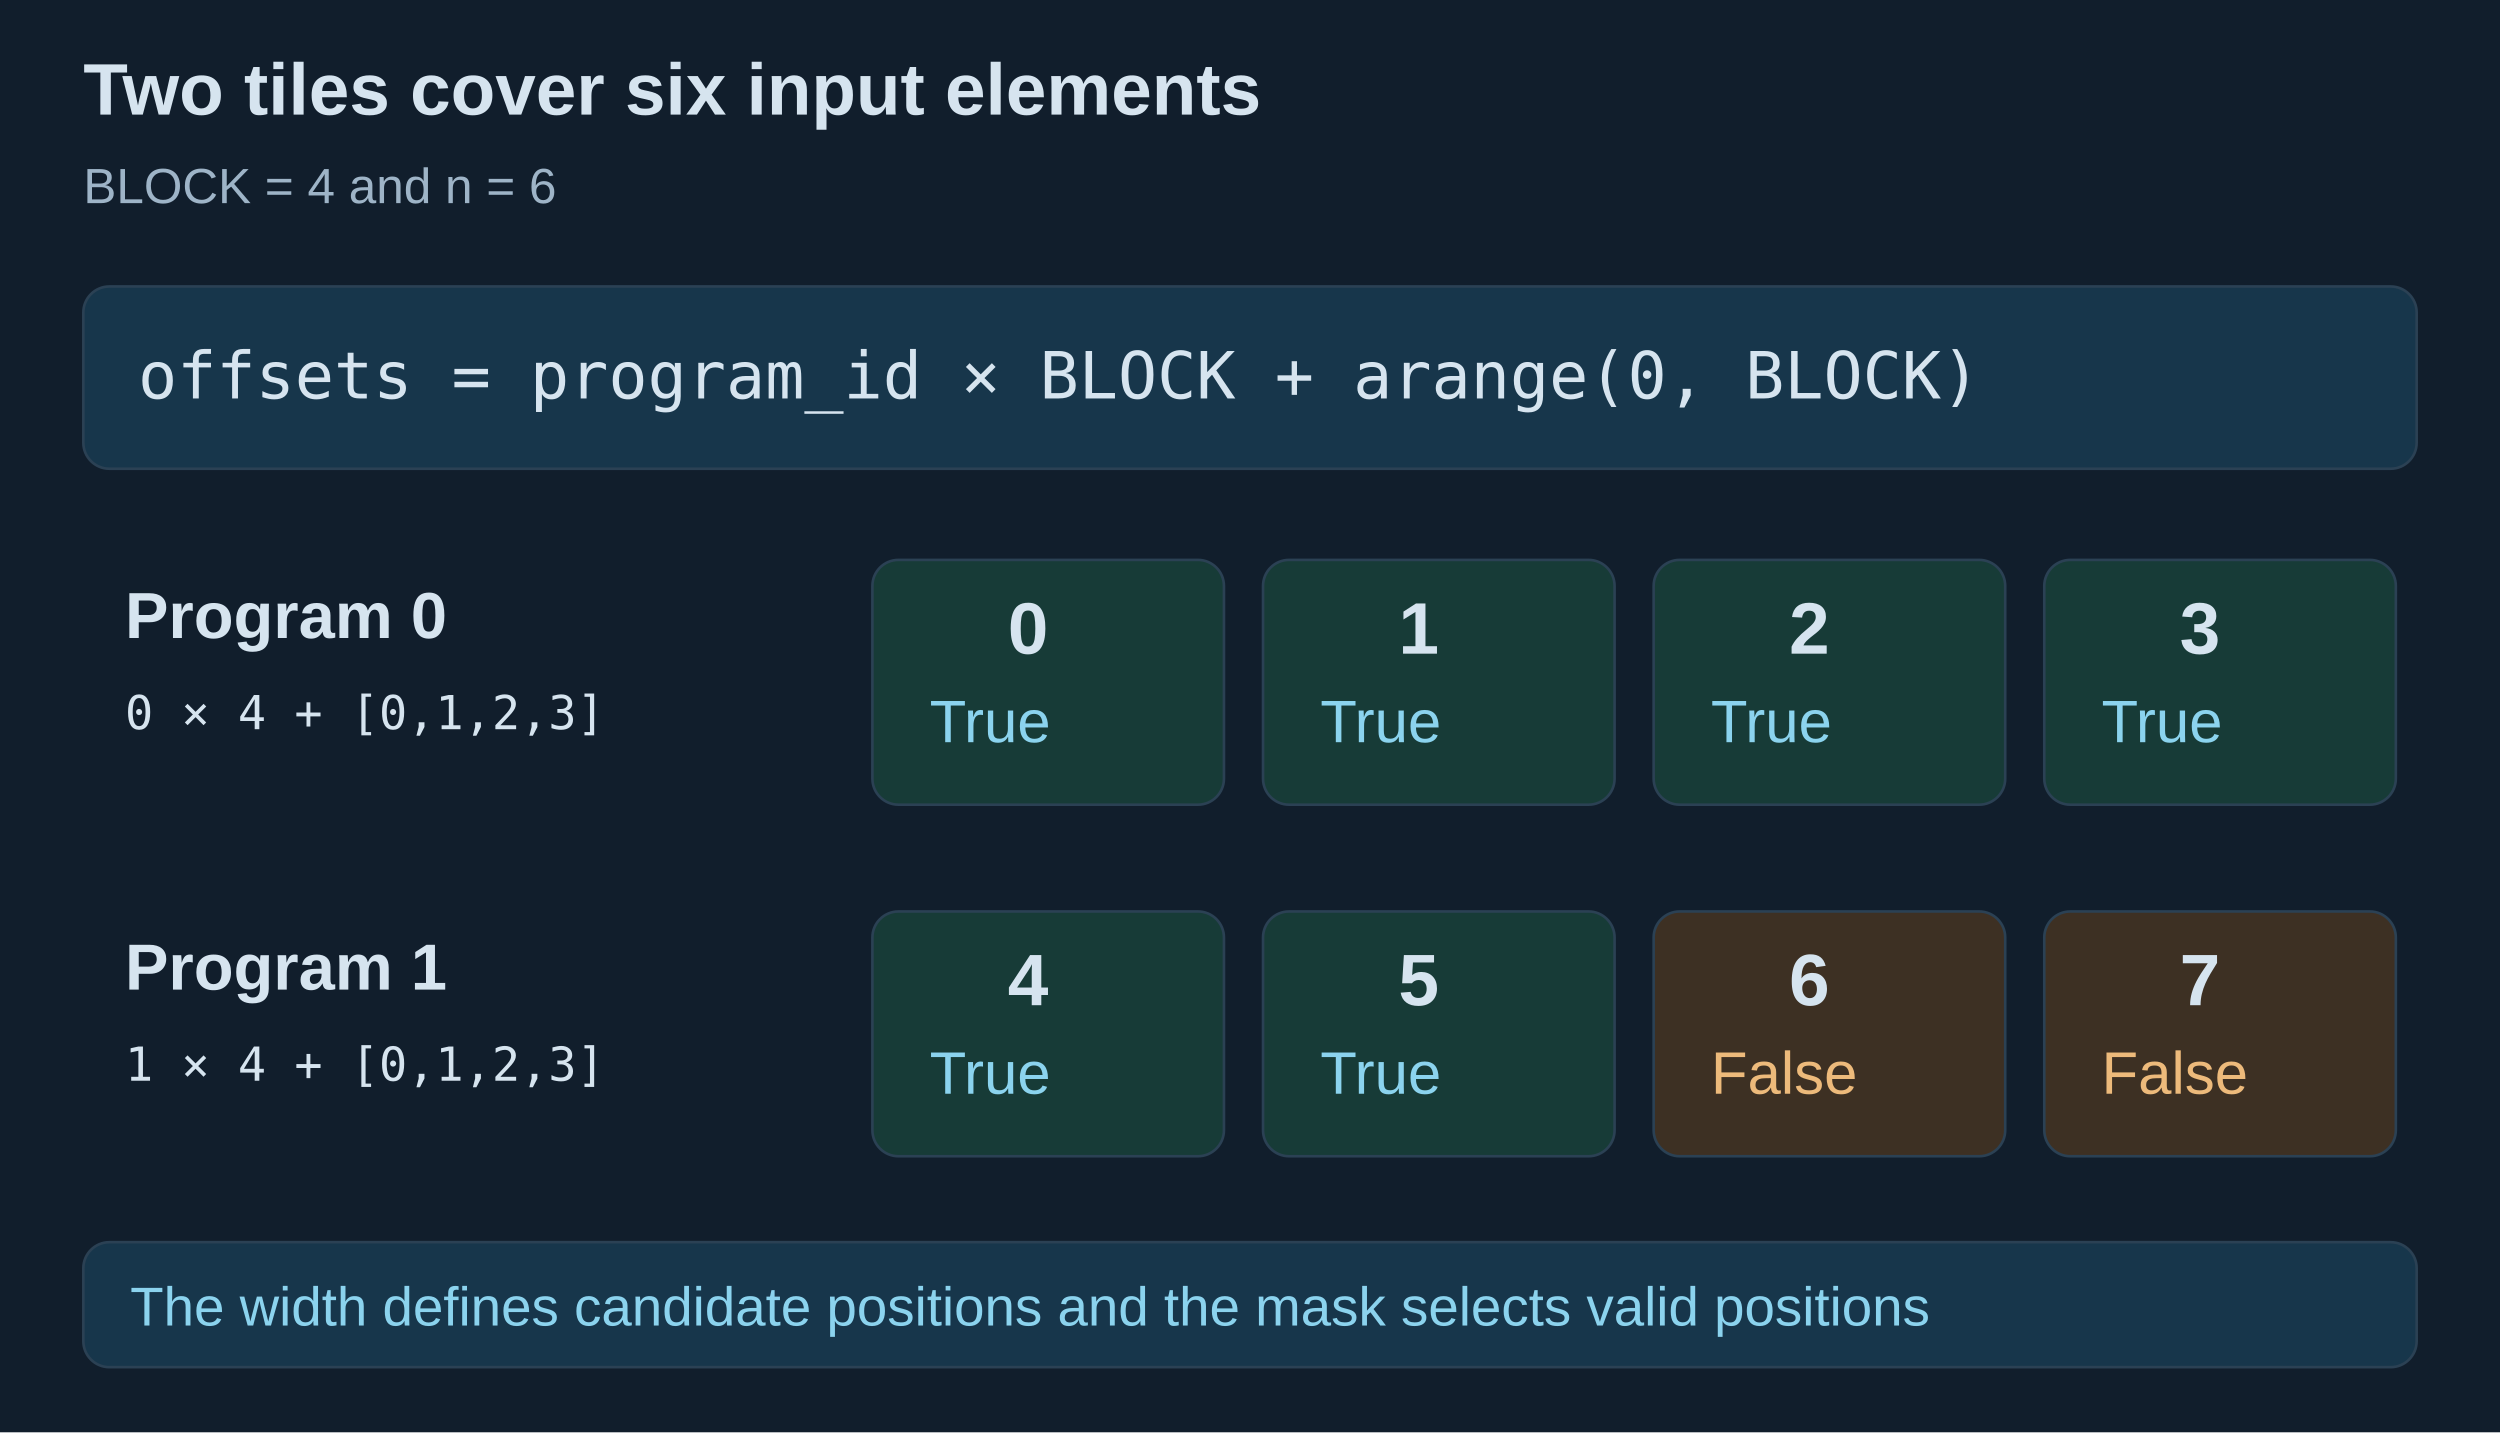
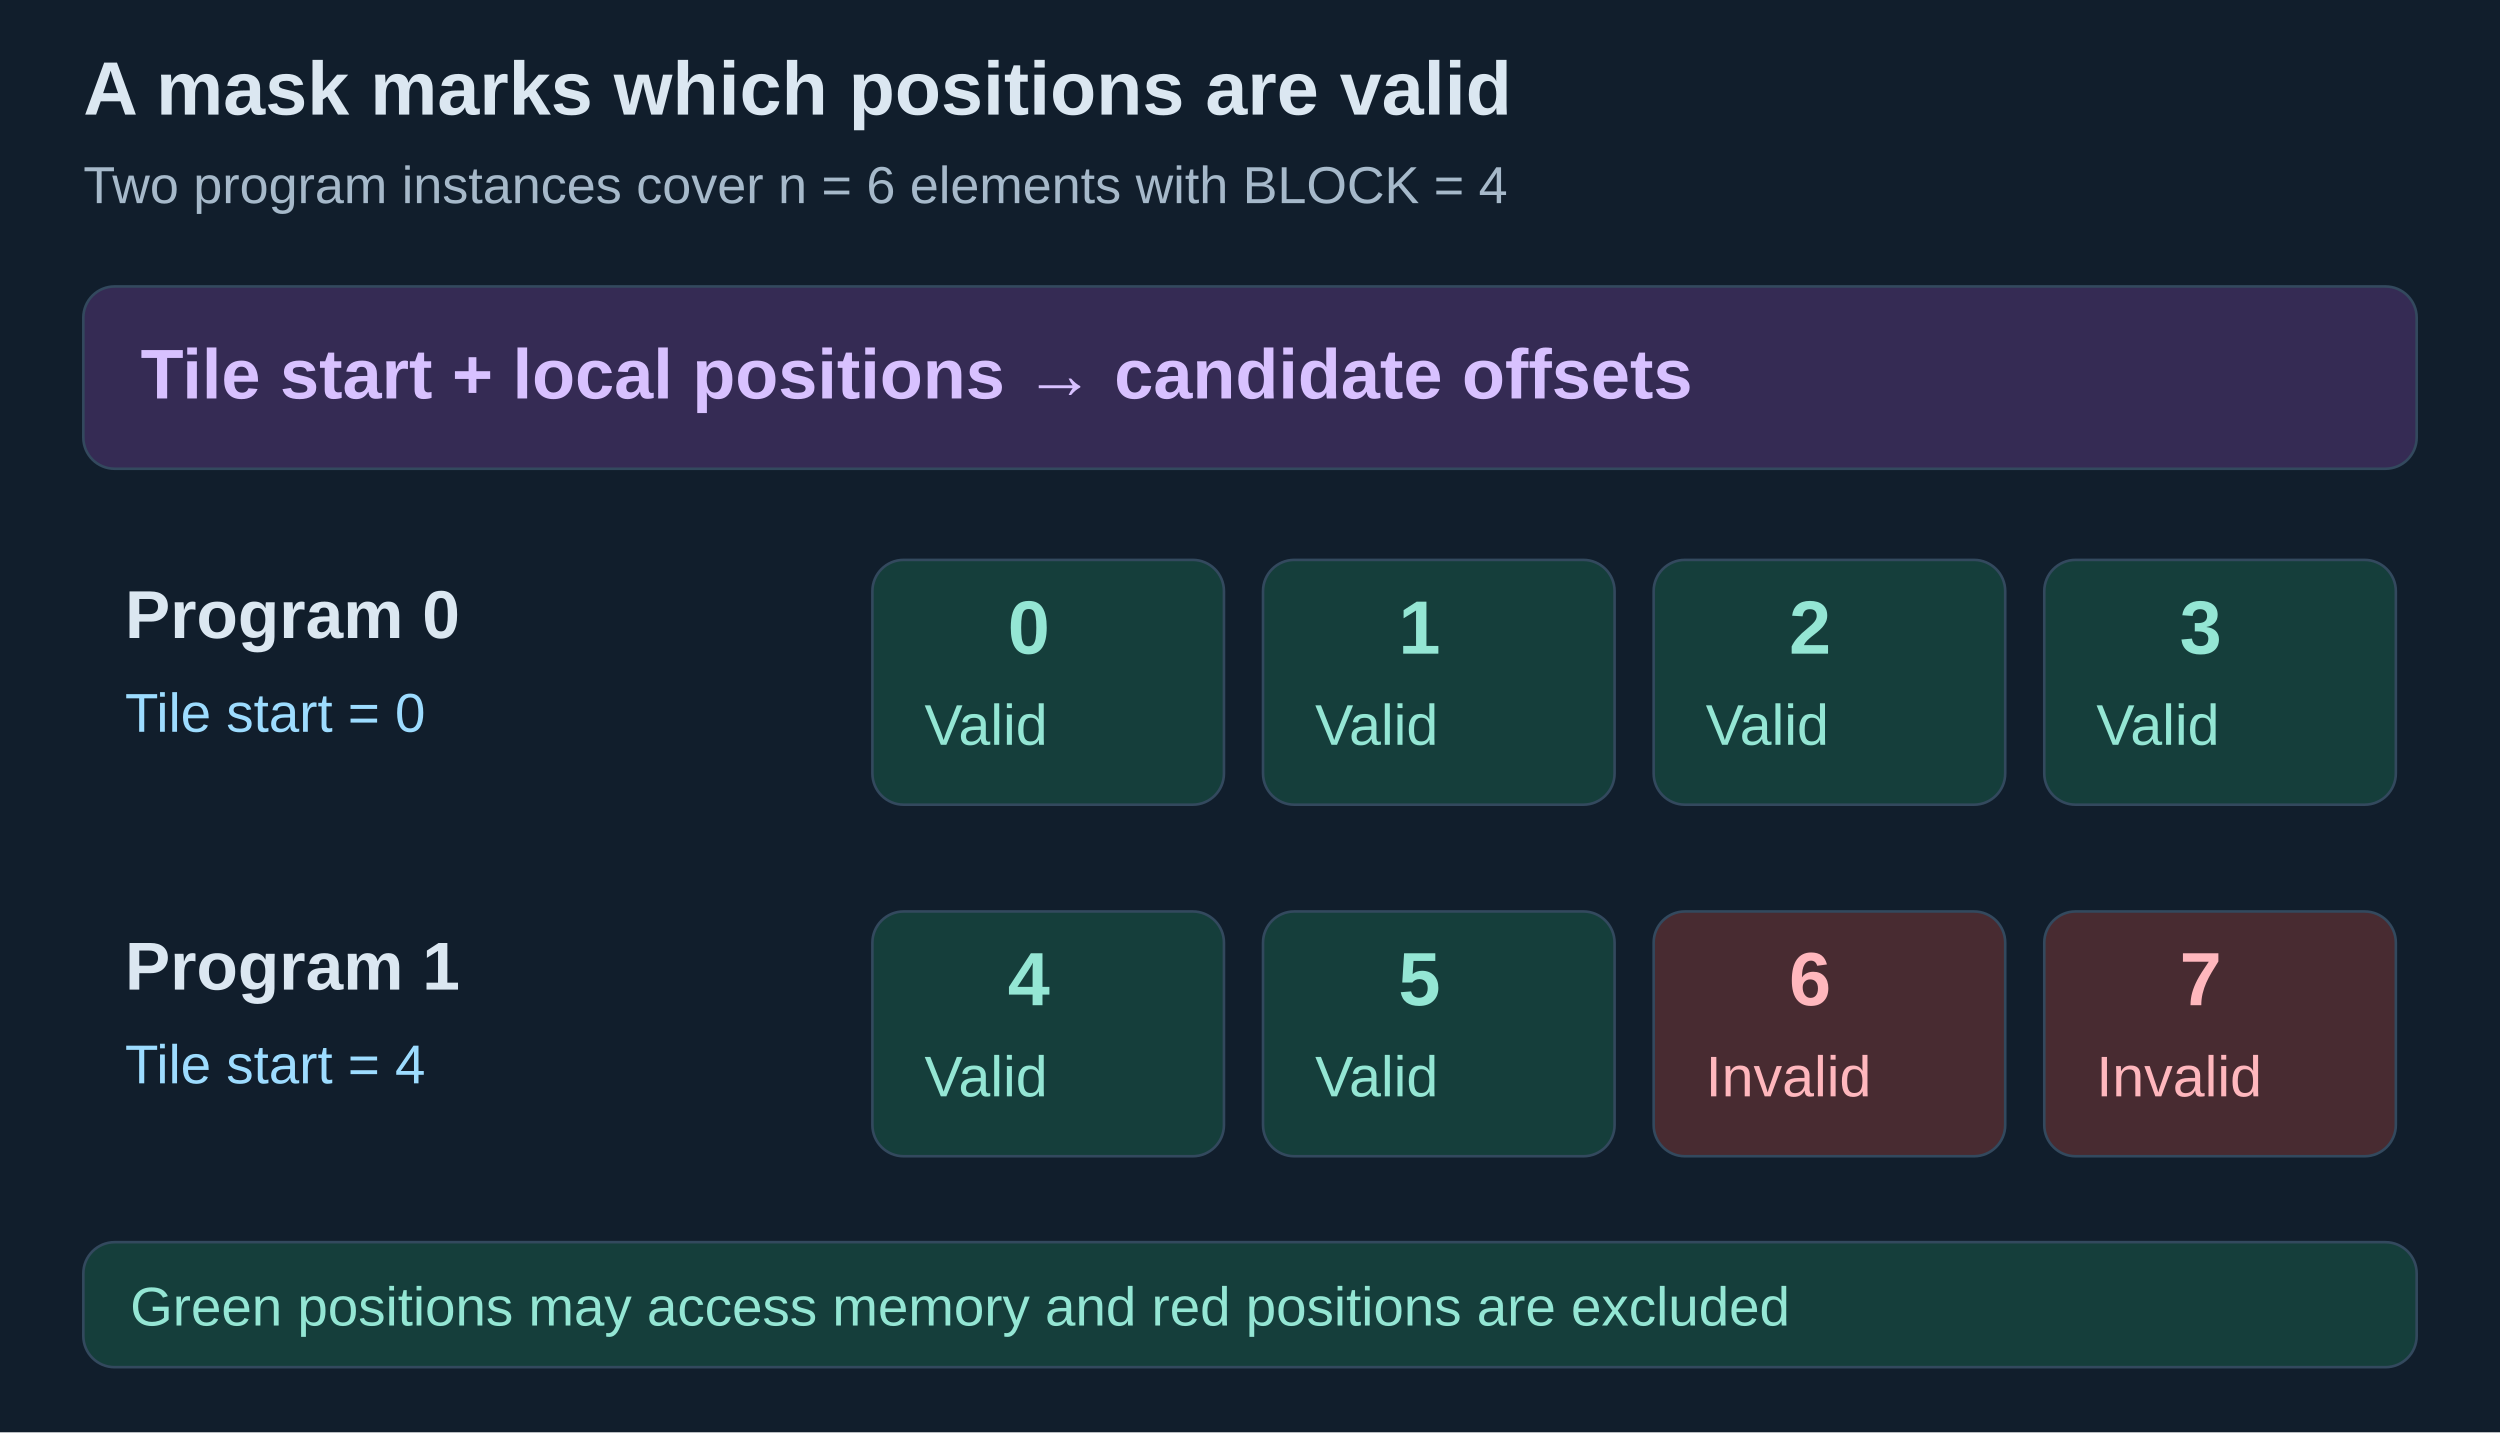
<svg xmlns="http://www.w3.org/2000/svg" width="960" height="550" viewBox="0 0 960 550" role="img" aria-labelledby="title desc">
  <defs>
    <marker id="arrow" viewBox="0 0 10 10" refX="9" refY="5" markerWidth="7" markerHeight="7" orient="auto-start-reverse">
-       <path d="M0 0L10 5L0 10Z" fill="#9eb4c7" />
+       <path d="M0 0L10 5L0 10Z" fill="#a6b9ca" />
    </marker>
  </defs>
-   <style>text{font-family:Arial,Helvetica,sans-serif;fill:#d6e4ef}.code{font-family:Consolas,"DejaVu Sans Mono",monospace}</style>
+   <style>text{font-family:Arial,Helvetica,sans-serif}.code{font-family:Consolas,"DejaVu Sans Mono",monospace}</style>
  <rect width="960" height="550" fill="#111e2c" />
-   <text x="32" y="44" font-size="28" style="fill:#d6e4ef" font-weight="700">Two tiles cover six input elements</text>
-   <text x="32" y="78" font-size="19" style="fill:#9eb4c7">BLOCK = 4 and n = 6</text>
-   <rect x="32" y="110" width="896" height="70" rx="10" fill="#17364b" stroke="#2b4154" />
-   <text x="53" y="153" font-size="25" style="fill:#d6e4ef" class="code">offsets = program_id × BLOCK + arange(0, BLOCK)</text>
-   <text x="48" y="245" font-size="25" style="fill:#d6e4ef" font-weight="700">Program 0</text>
-   <text x="48" y="280" font-size="18" style="fill:#d6e4ef" class="code">0 × 4 + [0,1,2,3]</text>
-   <rect x="335" y="215" width="135" height="94" rx="10" fill="#173b37" stroke="#2b4154" />
-   <text x="387" y="251" font-size="28" style="fill:#d6e4ef" font-weight="700">0</text>
-   <text x="357" y="285" font-size="23" style="fill:#8bd3ee">True</text>
-   <rect x="485" y="215" width="135" height="94" rx="10" fill="#173b37" stroke="#2b4154" />
-   <text x="537" y="251" font-size="28" style="fill:#d6e4ef" font-weight="700">1</text>
-   <text x="507" y="285" font-size="23" style="fill:#8bd3ee">True</text>
-   <rect x="635" y="215" width="135" height="94" rx="10" fill="#173b37" stroke="#2b4154" />
-   <text x="687" y="251" font-size="28" style="fill:#d6e4ef" font-weight="700">2</text>
-   <text x="657" y="285" font-size="23" style="fill:#8bd3ee">True</text>
-   <rect x="785" y="215" width="135" height="94" rx="10" fill="#173b37" stroke="#2b4154" />
-   <text x="837" y="251" font-size="28" style="fill:#d6e4ef" font-weight="700">3</text>
-   <text x="807" y="285" font-size="23" style="fill:#8bd3ee">True</text>
-   <text x="48" y="380" font-size="25" style="fill:#d6e4ef" font-weight="700">Program 1</text>
-   <text x="48" y="415" font-size="18" style="fill:#d6e4ef" class="code">1 × 4 + [0,1,2,3]</text>
-   <rect x="335" y="350" width="135" height="94" rx="10" fill="#173b37" stroke="#2b4154" />
-   <text x="387" y="386" font-size="28" style="fill:#d6e4ef" font-weight="700">4</text>
-   <text x="357" y="420" font-size="23" style="fill:#8bd3ee">True</text>
-   <rect x="485" y="350" width="135" height="94" rx="10" fill="#173b37" stroke="#2b4154" />
-   <text x="537" y="386" font-size="28" style="fill:#d6e4ef" font-weight="700">5</text>
-   <text x="507" y="420" font-size="23" style="fill:#8bd3ee">True</text>
-   <rect x="635" y="350" width="135" height="94" rx="10" fill="#3d3023" stroke="#2b4154" />
-   <text x="687" y="386" font-size="28" style="fill:#d6e4ef" font-weight="700">6</text>
-   <text x="657" y="420" font-size="23" style="fill:#edba7b">False</text>
-   <rect x="785" y="350" width="135" height="94" rx="10" fill="#3d3023" stroke="#2b4154" />
-   <text x="837" y="386" font-size="28" style="fill:#d6e4ef" font-weight="700">7</text>
-   <text x="807" y="420" font-size="23" style="fill:#edba7b">False</text>
-   <rect x="32" y="477" width="896" height="48" rx="10" fill="#17364b" stroke="#2b4154" />
-   <text x="50" y="509" font-size="21" style="fill:#8bd3ee">The width defines candidate positions and the mask selects valid positions</text>
+   <text x="32" y="44" font-size="29" fill="#dbe7f1" font-weight="700">A mask marks which positions are valid</text>
+   <text x="32" y="78" font-size="20" fill="#a6b9ca">Two program instances cover n = 6 elements with BLOCK = 4</text>
+   <rect x="32" y="110" width="896" height="70" rx="12" fill="#352b54" stroke="#33495e" />
+   <text x="54" y="153" font-size="27" fill="#d8c1ff" font-weight="700">Tile start + local positions → candidate offsets</text>
+   <text x="48" y="245" font-size="26" fill="#dbe7f1" font-weight="700">Program 0</text>
+   <text x="48" y="281" font-size="21" fill="#9ddcff">Tile start = 0</text>
+   <rect x="335" y="215" width="135" height="94" rx="12" fill="#153e3b" stroke="#33495e" />
+   <text x="387" y="251" font-size="29" fill="#94e6d4" font-weight="700">0</text>
+   <text x="355" y="286" font-size="22" fill="#94e6d4">Valid</text>
+   <rect x="485" y="215" width="135" height="94" rx="12" fill="#153e3b" stroke="#33495e" />
+   <text x="537" y="251" font-size="29" fill="#94e6d4" font-weight="700">1</text>
+   <text x="505" y="286" font-size="22" fill="#94e6d4">Valid</text>
+   <rect x="635" y="215" width="135" height="94" rx="12" fill="#153e3b" stroke="#33495e" />
+   <text x="687" y="251" font-size="29" fill="#94e6d4" font-weight="700">2</text>
+   <text x="655" y="286" font-size="22" fill="#94e6d4">Valid</text>
+   <rect x="785" y="215" width="135" height="94" rx="12" fill="#153e3b" stroke="#33495e" />
+   <text x="837" y="251" font-size="29" fill="#94e6d4" font-weight="700">3</text>
+   <text x="805" y="286" font-size="22" fill="#94e6d4">Valid</text>
+   <text x="48" y="380" font-size="26" fill="#dbe7f1" font-weight="700">Program 1</text>
+   <text x="48" y="416" font-size="21" fill="#9ddcff">Tile start = 4</text>
+   <rect x="335" y="350" width="135" height="94" rx="12" fill="#153e3b" stroke="#33495e" />
+   <text x="387" y="386" font-size="29" fill="#94e6d4" font-weight="700">4</text>
+   <text x="355" y="421" font-size="22" fill="#94e6d4">Valid</text>
+   <rect x="485" y="350" width="135" height="94" rx="12" fill="#153e3b" stroke="#33495e" />
+   <text x="537" y="386" font-size="29" fill="#94e6d4" font-weight="700">5</text>
+   <text x="505" y="421" font-size="22" fill="#94e6d4">Valid</text>
+   <rect x="635" y="350" width="135" height="94" rx="12" fill="#482b31" stroke="#33495e" />
+   <text x="687" y="386" font-size="29" fill="#ffb7bd" font-weight="700">6</text>
+   <text x="655" y="421" font-size="22" fill="#ffb7bd">Invalid</text>
+   <rect x="785" y="350" width="135" height="94" rx="12" fill="#482b31" stroke="#33495e" />
+   <text x="837" y="386" font-size="29" fill="#ffb7bd" font-weight="700">7</text>
+   <text x="805" y="421" font-size="22" fill="#ffb7bd">Invalid</text>
+   <rect x="32" y="477" width="896" height="48" rx="12" fill="#153e3b" stroke="#33495e" />
+   <text x="50" y="509" font-size="21" fill="#94e6d4">Green positions may access memory and red positions are excluded</text>
</svg>
